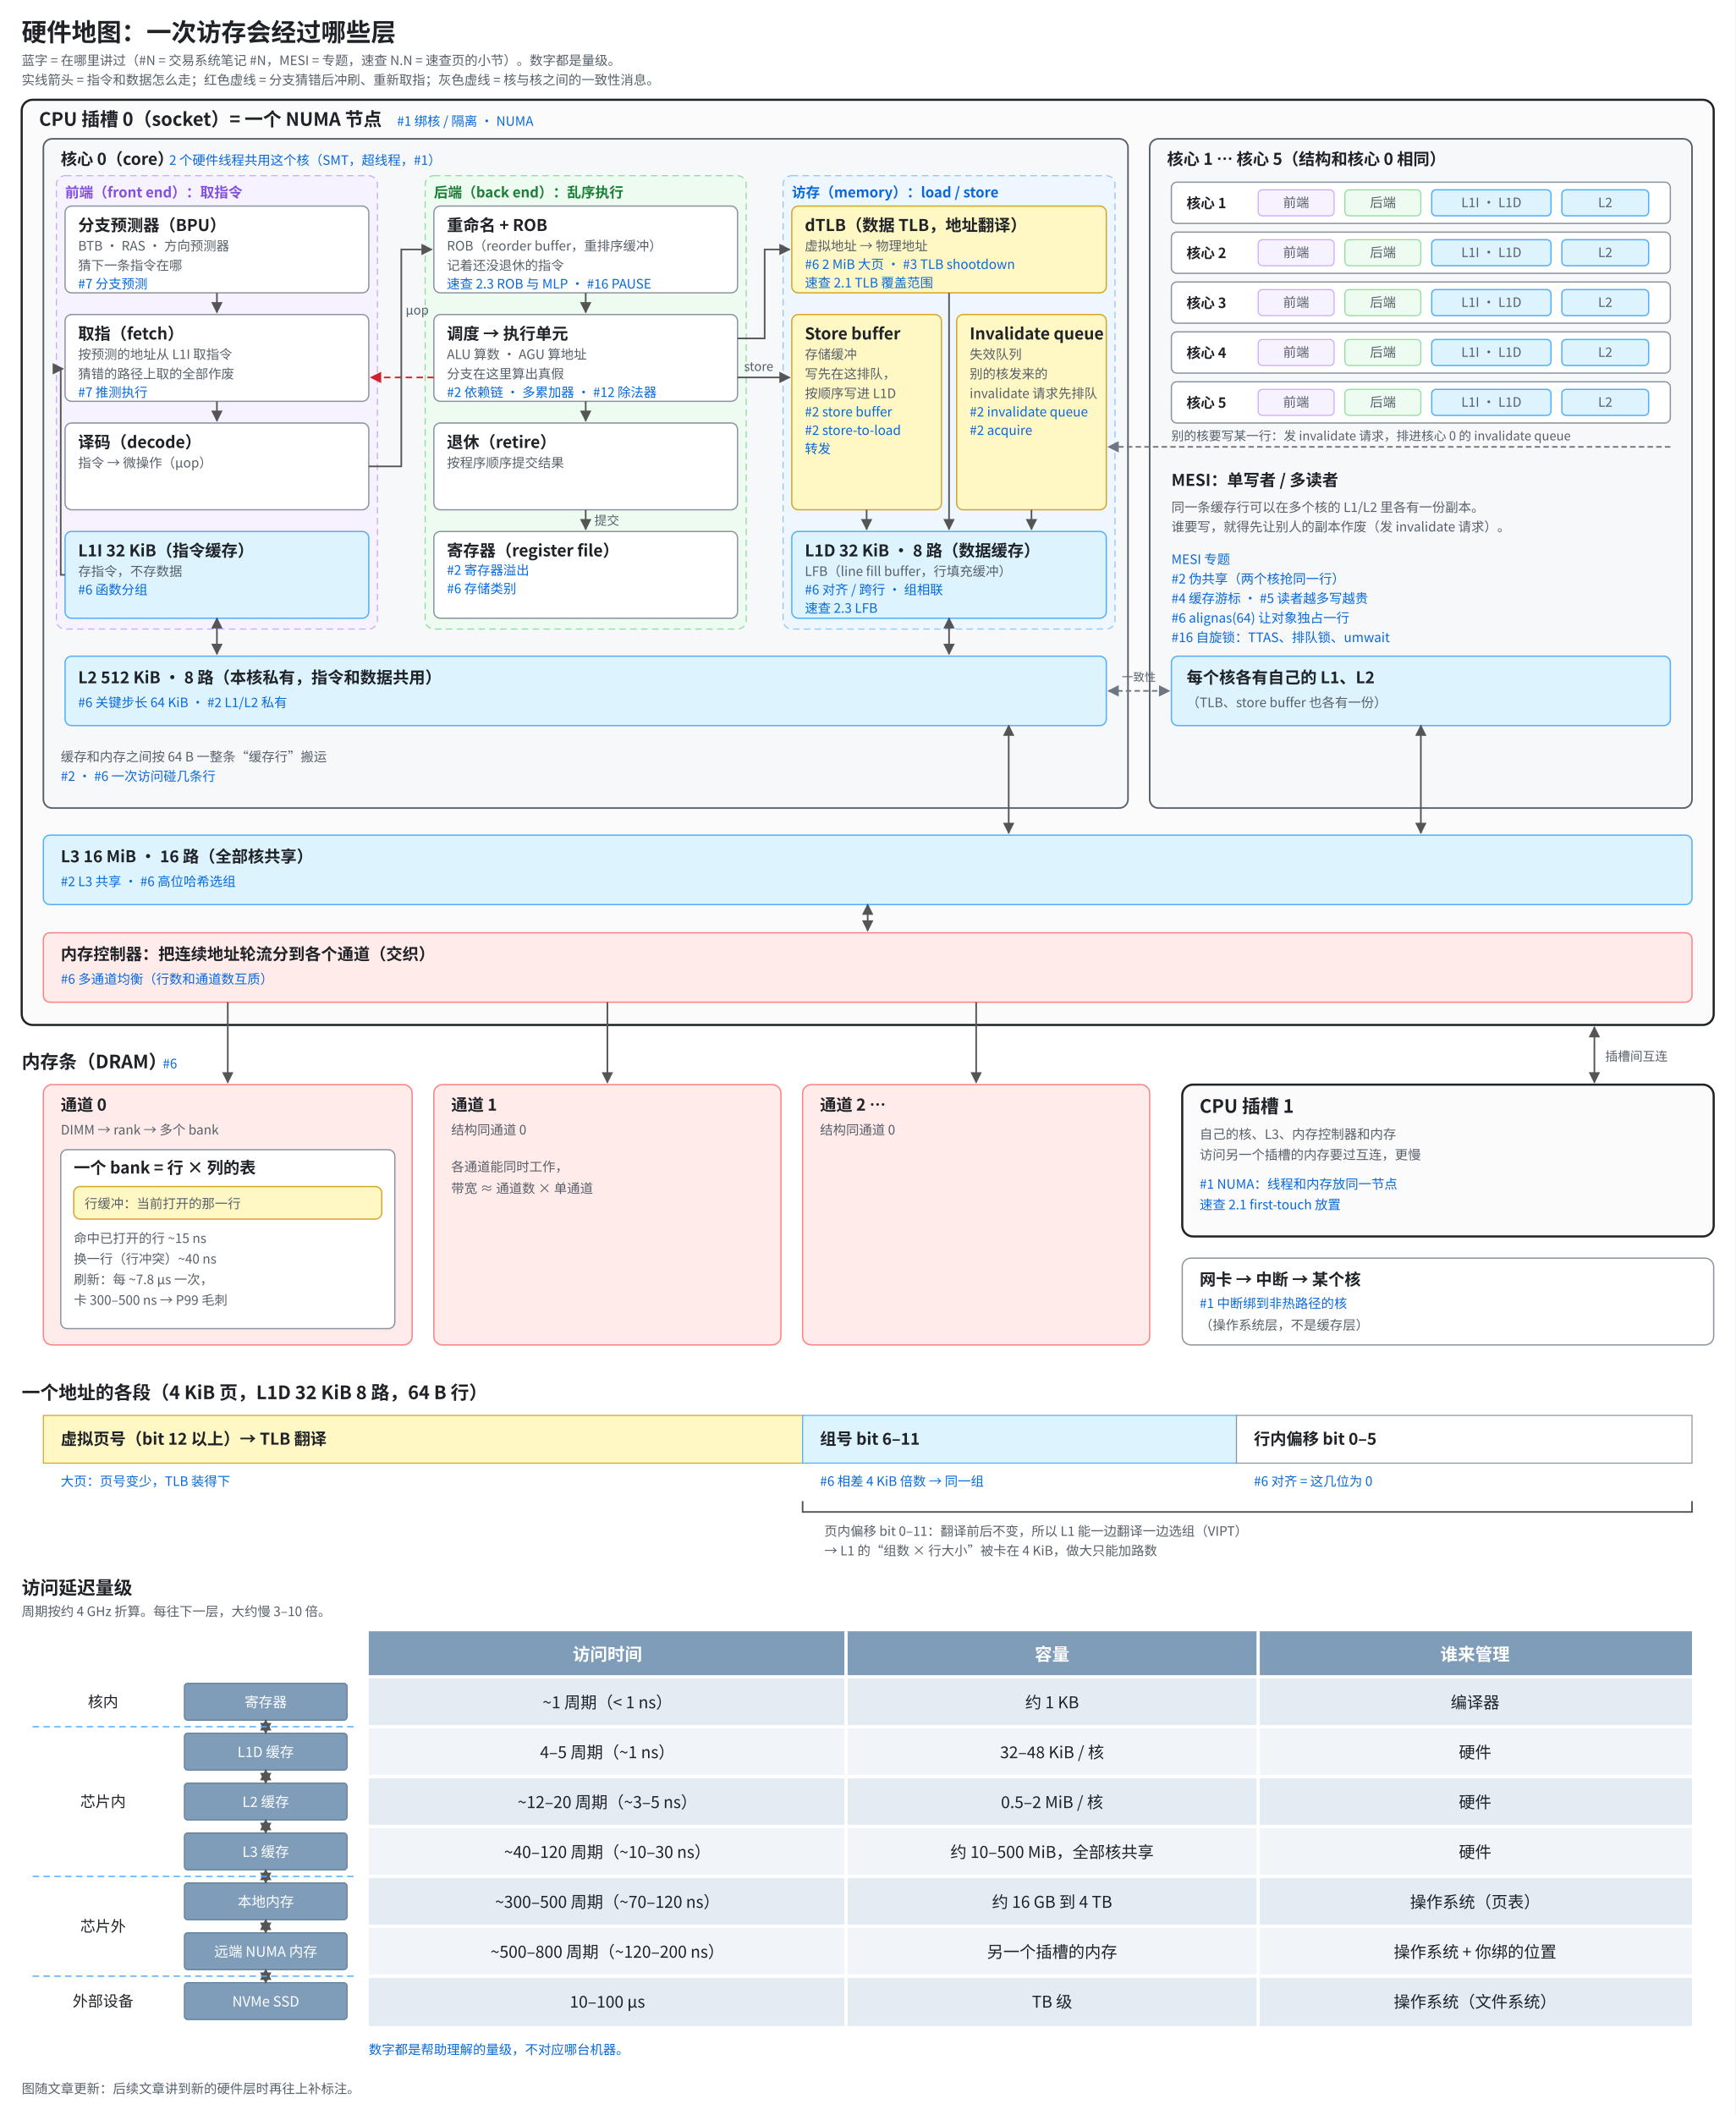
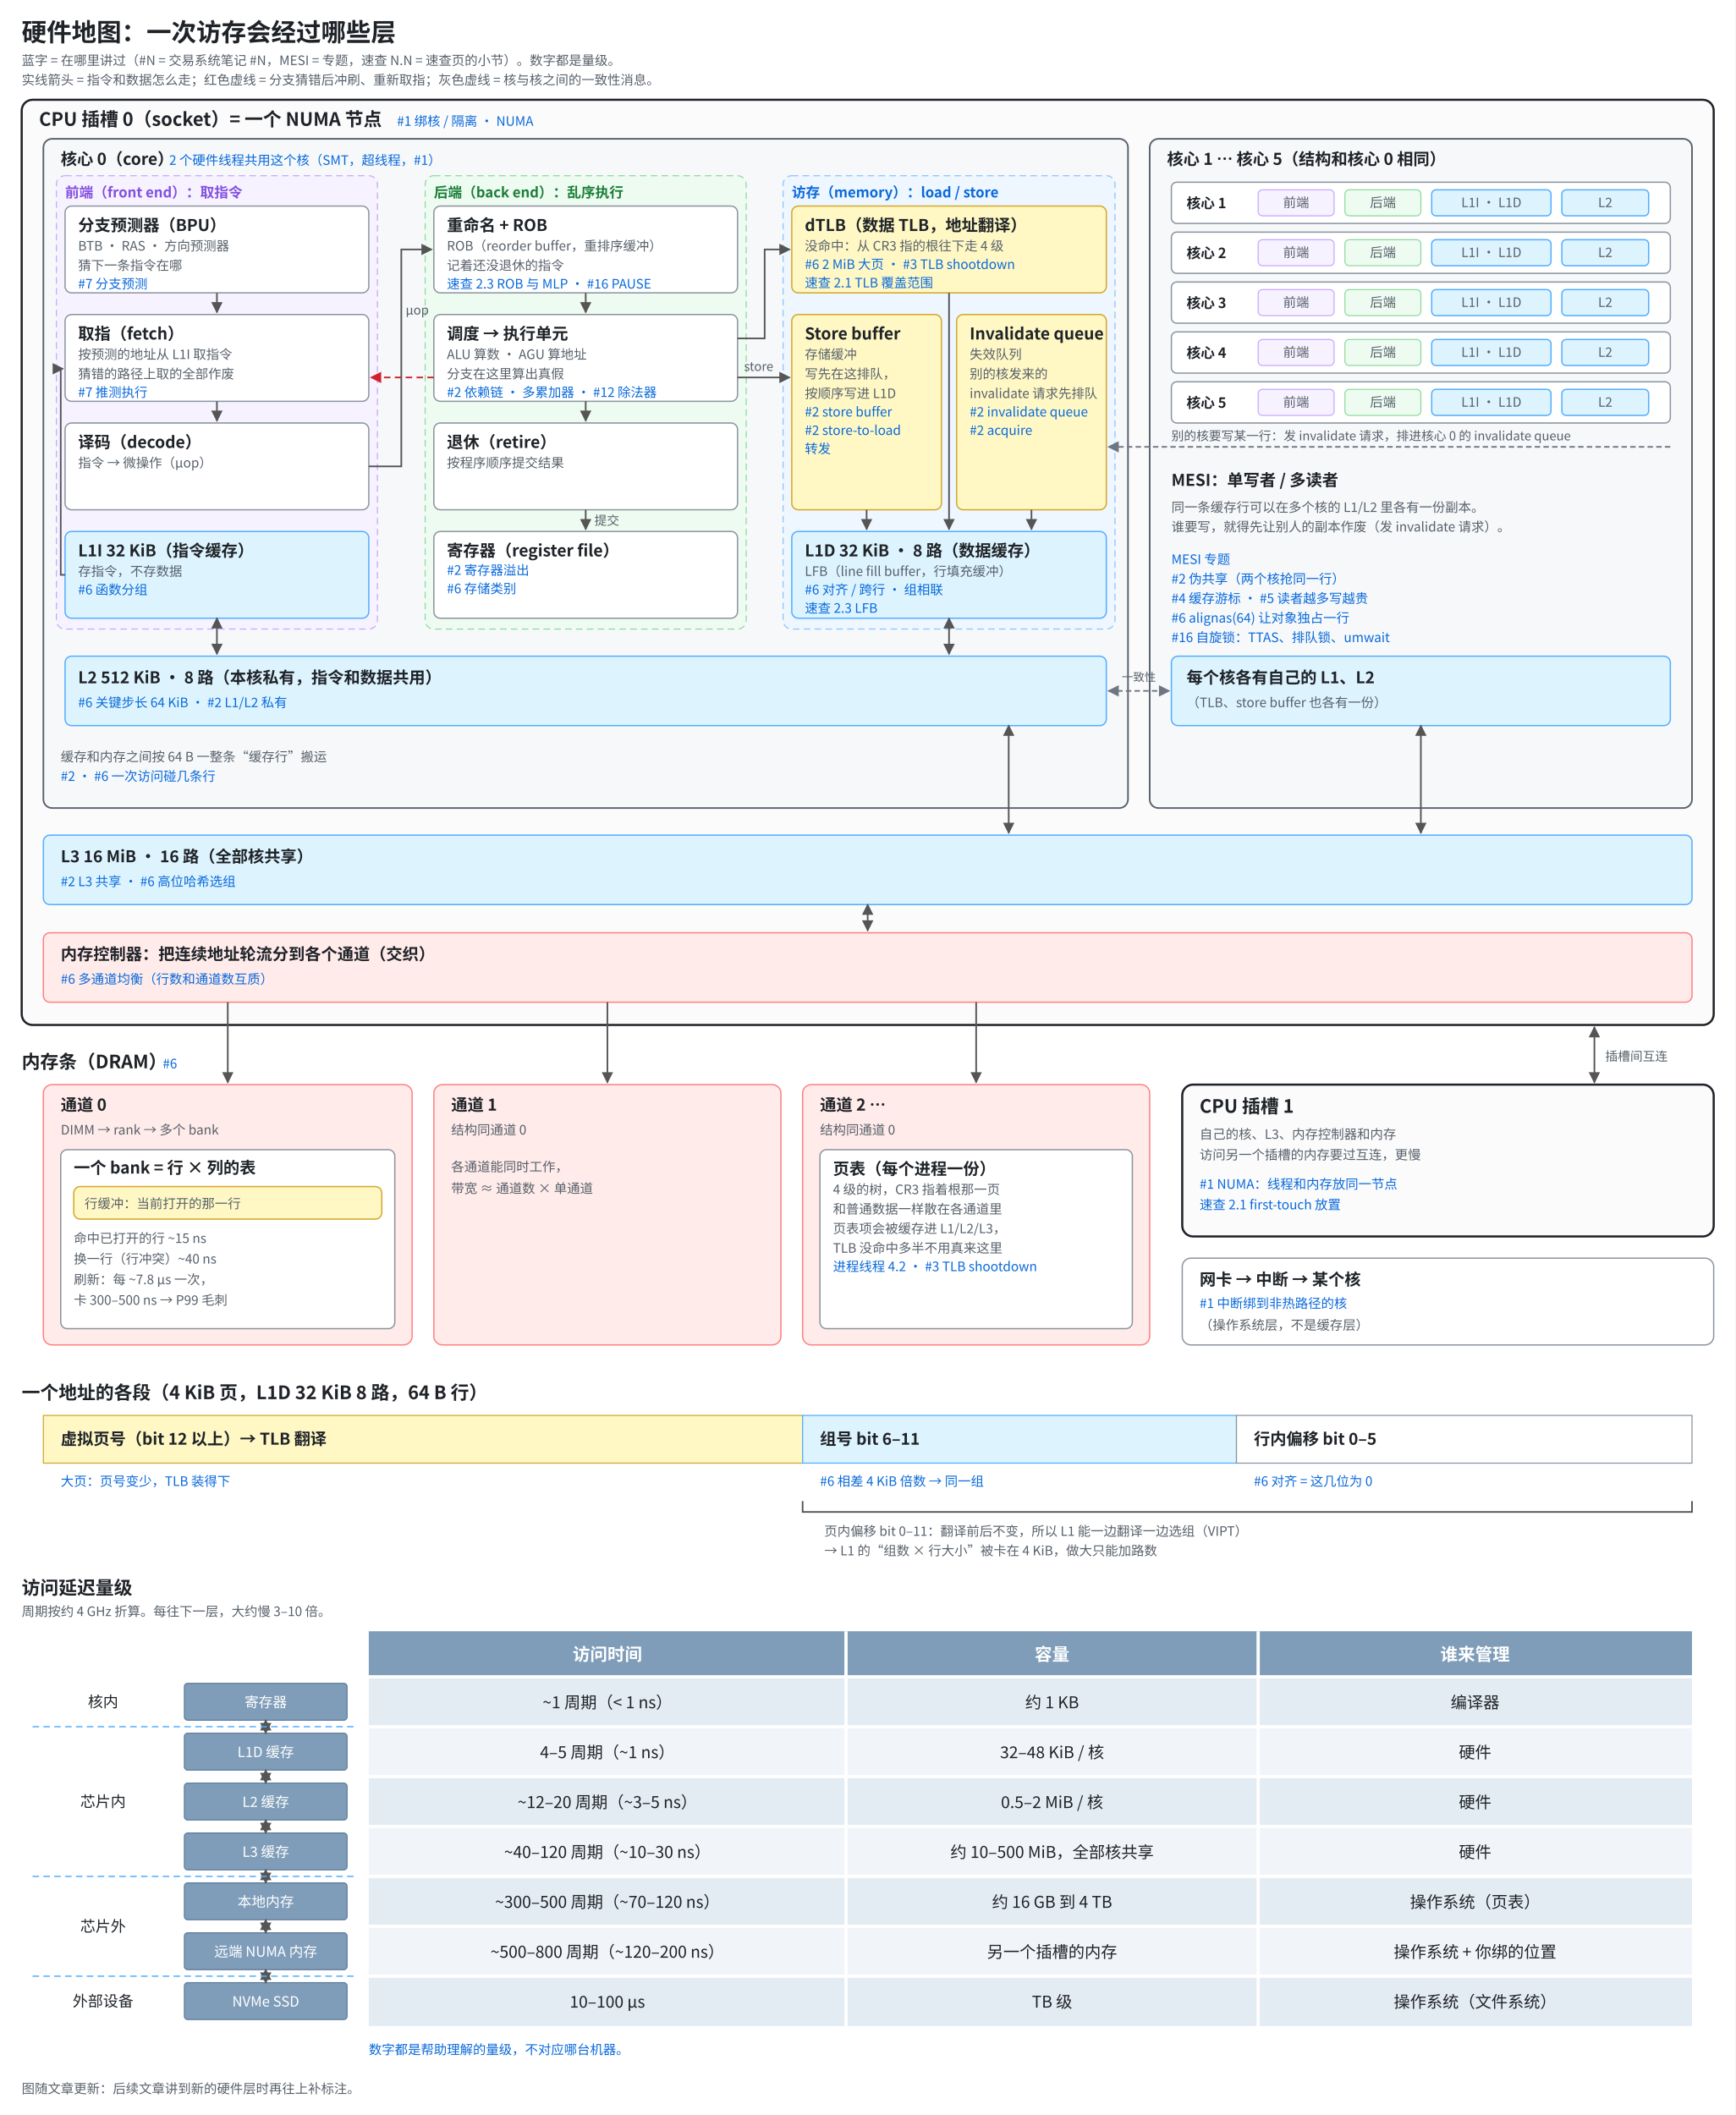
<svg xmlns="http://www.w3.org/2000/svg" viewBox="0 0 1600 1950" width="1600" height="1950" font-family="PingFang SC, Microsoft YaHei, Noto Sans CJK SC, sans-serif">
  <defs>
    <marker id="arr" viewBox="0 0 10 10" refX="9" refY="5" markerWidth="7" markerHeight="7" orient="auto-start-reverse">
      <path d="M0,0 L10,5 L0,10 z" fill="#555" />
    </marker>
    <marker id="arrR" viewBox="0 0 10 10" refX="9" refY="5" markerWidth="7" markerHeight="7" orient="auto-start-reverse">
      <path d="M0,0 L10,5 L0,10 z" fill="#cf222e" />
    </marker>
    <marker id="arrG" viewBox="0 0 10 10" refX="9" refY="5" markerWidth="7" markerHeight="7" orient="auto-start-reverse">
      <path d="M0,0 L10,5 L0,10 z" fill="#6e7781" />
    </marker>
    <style>
      .t  { font-size: 15px; font-weight: 600; fill: #1f2328; }
      .s  { font-size: 12px; fill: #57606a; }
      .h  { font-size: 17px; font-weight: 700; fill: #1f2328; }
      .tag{ font-size: 12px; fill: #0969da; }
      .lab{ font-size: 11.5px; fill: #57606a; }
      .lane-h { font-size: 13px; font-weight: 700; }
      .box   { fill: #ffffff; stroke: #8c959f; stroke-width: 1.2; }
      .core  { fill: #f6f8fa; stroke: #57606a; stroke-width: 1.5; }
      .sock  { fill: #fbfbfc; stroke: #1f2328; stroke-width: 2; }
      .cache { fill: #ddf4ff; stroke: #54aeff; stroke-width: 1.2; }
      .buf   { fill: #fff8c5; stroke: #d4a72c; stroke-width: 1.2; }
      .mem   { fill: #ffebe9; stroke: #ff8182; stroke-width: 1.2; }
      .line  { stroke: #555; stroke-width: 1.5; fill: none; }
      .flush { stroke: #cf222e; stroke-width: 1.5; fill: none; stroke-dasharray: 6 4; }
      .coh   { stroke: #6e7781; stroke-width: 1.5; fill: none; stroke-dasharray: 5 3; }
    </style>
  </defs>
  <rect x="0" y="0" width="1600" height="1950" fill="#ffffff" />
  <text x="20" y="38" class="h" style="font-size:23px">硬件地图：一次访存会经过哪些层</text>
  <text x="20" y="60" class="s">蓝字 = 在哪里讲过（#N = 交易系统笔记 #N，MESI = 专题，速查 N.N = 速查页的小节）。数字都是量级。</text>
  <text x="20" y="78" class="s">实线箭头 = 指令和数据怎么走；红色虚线 = 分支猜错后冲刷、重新取指；灰色虚线 = 核与核之间的一致性消息。</text>
  <rect x="20" y="92" width="1560" height="853" rx="10" class="sock" />
  <text x="36" y="116" class="h">CPU 插槽 0（socket）= 一个 NUMA 节点</text>
  <text x="366" y="116" class="tag">#1 绑核 / 隔离 · NUMA</text>
  <rect x="40" y="128" width="1000" height="617" rx="8" class="core" />
  <text x="56" y="152" class="t">核心 0（core）</text>
  <text x="156" y="152" class="tag">2 个硬件线程共用这个核（SMT，超线程，#1）</text>
  <rect x="52" y="162" width="296" height="418" rx="8" fill="#f7f2ff" stroke="#c8a8ff" stroke-dasharray="6 4" />
  <text x="60" y="182" class="lane-h" style="fill:#8250df">前端（front end）：取指令</text>
  <rect x="392" y="162" width="296" height="418" rx="8" fill="#eefbf1" stroke="#8ddb9c" stroke-dasharray="6 4" />
  <text x="400" y="182" class="lane-h" style="fill:#1a7f37">后端（back end）：乱序执行</text>
  <rect x="722" y="162" width="306" height="418" rx="8" fill="#eef6ff" stroke="#8cc4ff" stroke-dasharray="6 4" />
  <text x="730" y="182" class="lane-h" style="fill:#0969da">访存（memory）：load / store</text>
  <rect x="60" y="190" width="280" height="80" rx="6" class="box" />
  <text x="72" y="213" class="t">分支预测器（BPU）</text>
  <text x="72" y="231" class="s">BTB · RAS · 方向预测器</text>
  <text x="72" y="249" class="s">猜下一条指令在哪</text>
  <text x="72" y="266" class="tag">#7 分支预测</text>
  <rect x="60" y="290" width="280" height="80" rx="6" class="box" />
  <text x="72" y="313" class="t">取指（fetch）</text>
  <text x="72" y="331" class="s">按预测的地址从 L1I 取指令</text>
  <text x="72" y="349" class="s">猜错的路径上取的全部作废</text>
  <text x="72" y="366" class="tag">#7 推测执行</text>
  <rect x="60" y="390" width="280" height="80" rx="6" class="box" />
  <text x="72" y="413" class="t">译码（decode）</text>
  <text x="72" y="431" class="s">指令 → 微操作（µop）</text>
  <rect x="60" y="490" width="280" height="80" rx="6" class="cache" />
  <text x="72" y="513" class="t">L1I 32 KiB（指令缓存）</text>
  <text x="72" y="531" class="s">存指令，不存数据</text>
  <text x="72" y="548" class="tag">#6 函数分组</text>
  <rect x="400" y="190" width="280" height="80" rx="6" class="box" />
  <text x="412" y="213" class="t">重命名 + ROB</text>
  <text x="412" y="231" class="s">ROB（reorder buffer，重排序缓冲）</text>
  <text x="412" y="249" class="s">记着还没退休的指令</text>
  <text x="412" y="266" class="tag">速查 2.3 ROB 与 MLP · #16 PAUSE</text>
  <rect x="400" y="290" width="280" height="80" rx="6" class="box" />
  <text x="412" y="313" class="t">调度 → 执行单元</text>
  <text x="412" y="331" class="s">ALU 算数 · AGU 算地址</text>
  <text x="412" y="349" class="s">分支在这里算出真假</text>
  <text x="412" y="366" class="tag">#2 依赖链 · 多累加器 · #12 除法器</text>
  <rect x="400" y="390" width="280" height="80" rx="6" class="box" />
  <text x="412" y="413" class="t">退休（retire）</text>
  <text x="412" y="431" class="s">按程序顺序提交结果</text>
  <rect x="400" y="490" width="280" height="80" rx="6" class="box" />
  <text x="412" y="513" class="t">寄存器（register file）</text>
  <text x="412" y="530" class="tag">#2 寄存器溢出</text>
  <text x="412" y="547" class="tag">#6 存储类别</text>
  <rect x="730" y="190" width="290" height="80" rx="6" class="buf" />
  <text x="742" y="213" class="t">dTLB（数据 TLB，地址翻译）</text>
-   <text x="742" y="231" class="s">虚拟地址 → 物理地址</text>
+   <text x="742" y="231" class="s">没命中：从 CR3 指的根往下走 4 级</text>
  <text x="742" y="248" class="tag">#6 2 MiB 大页 · #3 TLB shootdown</text>
  <text x="742" y="265" class="tag">速查 2.1 TLB 覆盖范围</text>
  <rect x="730" y="290" width="138" height="180" rx="6" class="buf" />
  <text x="742" y="313" class="t">Store buffer</text>
  <text x="742" y="331" class="s">存储缓冲</text>
  <text x="742" y="349" class="s">写先在这排队，</text>
  <text x="742" y="367" class="s">按顺序写进 L1D</text>
  <text x="742" y="384" class="tag">#2 store buffer</text>
  <text x="742" y="401" class="tag">#2 store-to-load</text>
  <text x="742" y="418" class="tag">转发</text>
  <rect x="882" y="290" width="138" height="180" rx="6" class="buf" />
  <text x="894" y="313" class="t">Invalidate queue</text>
  <text x="894" y="331" class="s">失效队列</text>
  <text x="894" y="349" class="s">别的核发来的</text>
  <text x="894" y="367" class="s">invalidate 请求先排队</text>
  <text x="894" y="384" class="tag">#2 invalidate queue</text>
  <text x="894" y="401" class="tag">#2 acquire</text>
  <rect x="730" y="490" width="290" height="80" rx="6" class="cache" />
  <text x="742" y="513" class="t">L1D 32 KiB · 8 路（数据缓存）</text>
  <text x="742" y="531" class="s">LFB（line fill buffer，行填充缓冲）</text>
  <text x="742" y="548" class="tag">#6 对齐 / 跨行 · 组相联</text>
  <text x="742" y="565" class="tag">速查 2.3 LFB</text>
  <rect x="60" y="605" width="960" height="64" rx="6" class="cache" />
  <text x="72" y="630" class="t">L2 512 KiB · 8 路（本核私有，指令和数据共用）</text>
  <text x="72" y="652" class="tag">#6 关键步长 64 KiB · #2 L1/L2 私有</text>
  <text x="56" y="702" class="s">缓存和内存之间按 64 B 一整条“缓存行”搬运</text>
  <text x="56" y="720" class="tag">#2 · #6 一次访问碰几条行</text>
  <path d="M200,270 L200,288" class="line" marker-end="url(#arr)" />
  <path d="M200,370 L200,388" class="line" marker-end="url(#arr)" />
  <path d="M60,530 L56,530 L56,340 L58,340" class="line" marker-end="url(#arr)" />
  <path d="M340,430 L370,430 L370,230 L398,230" class="line" marker-end="url(#arr)" />
  <text x="374" y="290" class="lab">µop</text>
  <path d="M540,270 L540,288" class="line" marker-end="url(#arr)" />
  <path d="M540,370 L540,388" class="line" marker-end="url(#arr)" />
  <path d="M540,470 L540,488" class="line" marker-end="url(#arr)" />
  <text x="548" y="484" class="lab">提交</text>
  <path d="M400,348 L342,348" class="flush" marker-end="url(#arrR)" />
  <path d="M680,312 L705,312 L705,230 L728,230" class="line" marker-end="url(#arr)" />
  <path d="M680,348 L728,348" class="line" marker-end="url(#arr)" />
  <text x="686" y="342" class="lab">store</text>
  <path d="M875,270 L875,488" class="line" marker-end="url(#arr)" />
  <path d="M799,470 L799,488" class="line" marker-end="url(#arr)" />
  <path d="M951,470 L951,488" class="line" marker-end="url(#arr)" />
  <path d="M200,570 L200,603" class="line" marker-start="url(#arr)" marker-end="url(#arr)" />
  <path d="M875,570 L875,603" class="line" marker-start="url(#arr)" marker-end="url(#arr)" />
  <rect x="1060" y="128" width="500" height="617" rx="8" class="core" />
  <text x="1076" y="152" class="t">核心 1 … 核心 5（结构和核心 0 相同）</text>
  <rect x="1080" y="168" width="460" height="38" rx="5" class="box" />
  <text x="1094" y="192" class="t" style="font-size:13px">核心 1</text>
  <rect x="1160" y="175" width="70" height="24" rx="4" fill="#f7f2ff" stroke="#c8a8ff" />
  <text x="1195.0" y="191" class="s" text-anchor="middle">前端</text>
  <rect x="1240" y="175" width="70" height="24" rx="4" fill="#eefbf1" stroke="#8ddb9c" />
  <text x="1275.0" y="191" class="s" text-anchor="middle">后端</text>
  <rect x="1320" y="175" width="110" height="24" rx="4" class="cache" />
  <text x="1375.0" y="191" class="s" text-anchor="middle">L1I · L1D</text>
  <rect x="1440" y="175" width="80" height="24" rx="4" class="cache" />
  <text x="1480.0" y="191" class="s" text-anchor="middle">L2</text>
  <rect x="1080" y="214" width="460" height="38" rx="5" class="box" />
  <text x="1094" y="238" class="t" style="font-size:13px">核心 2</text>
  <rect x="1160" y="221" width="70" height="24" rx="4" fill="#f7f2ff" stroke="#c8a8ff" />
  <text x="1195.0" y="237" class="s" text-anchor="middle">前端</text>
  <rect x="1240" y="221" width="70" height="24" rx="4" fill="#eefbf1" stroke="#8ddb9c" />
  <text x="1275.0" y="237" class="s" text-anchor="middle">后端</text>
  <rect x="1320" y="221" width="110" height="24" rx="4" class="cache" />
  <text x="1375.0" y="237" class="s" text-anchor="middle">L1I · L1D</text>
  <rect x="1440" y="221" width="80" height="24" rx="4" class="cache" />
  <text x="1480.0" y="237" class="s" text-anchor="middle">L2</text>
  <rect x="1080" y="260" width="460" height="38" rx="5" class="box" />
  <text x="1094" y="284" class="t" style="font-size:13px">核心 3</text>
  <rect x="1160" y="267" width="70" height="24" rx="4" fill="#f7f2ff" stroke="#c8a8ff" />
  <text x="1195.0" y="283" class="s" text-anchor="middle">前端</text>
  <rect x="1240" y="267" width="70" height="24" rx="4" fill="#eefbf1" stroke="#8ddb9c" />
  <text x="1275.0" y="283" class="s" text-anchor="middle">后端</text>
  <rect x="1320" y="267" width="110" height="24" rx="4" class="cache" />
  <text x="1375.0" y="283" class="s" text-anchor="middle">L1I · L1D</text>
  <rect x="1440" y="267" width="80" height="24" rx="4" class="cache" />
  <text x="1480.0" y="283" class="s" text-anchor="middle">L2</text>
  <rect x="1080" y="306" width="460" height="38" rx="5" class="box" />
  <text x="1094" y="330" class="t" style="font-size:13px">核心 4</text>
  <rect x="1160" y="313" width="70" height="24" rx="4" fill="#f7f2ff" stroke="#c8a8ff" />
  <text x="1195.0" y="329" class="s" text-anchor="middle">前端</text>
  <rect x="1240" y="313" width="70" height="24" rx="4" fill="#eefbf1" stroke="#8ddb9c" />
  <text x="1275.0" y="329" class="s" text-anchor="middle">后端</text>
  <rect x="1320" y="313" width="110" height="24" rx="4" class="cache" />
  <text x="1375.0" y="329" class="s" text-anchor="middle">L1I · L1D</text>
  <rect x="1440" y="313" width="80" height="24" rx="4" class="cache" />
  <text x="1480.0" y="329" class="s" text-anchor="middle">L2</text>
  <rect x="1080" y="352" width="460" height="38" rx="5" class="box" />
  <text x="1094" y="376" class="t" style="font-size:13px">核心 5</text>
  <rect x="1160" y="359" width="70" height="24" rx="4" fill="#f7f2ff" stroke="#c8a8ff" />
  <text x="1195.0" y="375" class="s" text-anchor="middle">前端</text>
  <rect x="1240" y="359" width="70" height="24" rx="4" fill="#eefbf1" stroke="#8ddb9c" />
  <text x="1275.0" y="375" class="s" text-anchor="middle">后端</text>
  <rect x="1320" y="359" width="110" height="24" rx="4" class="cache" />
  <text x="1375.0" y="375" class="s" text-anchor="middle">L1I · L1D</text>
  <rect x="1440" y="359" width="80" height="24" rx="4" class="cache" />
  <text x="1480.0" y="375" class="s" text-anchor="middle">L2</text>
  <text x="1080" y="448" class="t">MESI：单写者 / 多读者</text>
  <text x="1080" y="472" class="s">同一条缓存行可以在多个核的 L1/L2 里各有一份副本。</text>
  <text x="1080" y="490" class="s">谁要写，就得先让别人的副本作废（发 invalidate 请求）。</text>
  <text x="1080" y="520" class="tag">MESI 专题</text>
  <text x="1080" y="538" class="tag">#2 伪共享（两个核抢同一行）</text>
  <text x="1080" y="556" class="tag">#4 缓存游标 · #5 读者越多写越贵</text>
  <text x="1080" y="574" class="tag">#6 alignas(64) 让对象独占一行</text>
  <text x="1080" y="592" class="tag">#16 自旋锁：TTAS、排队锁、umwait</text>
  <rect x="1080" y="605" width="460" height="64" rx="6" class="cache" />
  <text x="1094" y="630" class="t">每个核各有自己的 L1、L2</text>
  <text x="1094" y="652" class="s">（TLB、store buffer 也各有一份）</text>
  <path d="M1540,412 L1022,412" class="coh" marker-end="url(#arrG)" />
  <text x="1080" y="406" class="lab">别的核要写某一行：发 invalidate 请求，排进核心 0 的 invalidate queue</text>
  <path d="M1022,637 L1078,637" class="coh" marker-start="url(#arrG)" marker-end="url(#arrG)" />
  <text x="1050.0" y="628" class="lab" text-anchor="middle" style="font-size:10.5px">一致性</text>
  <rect x="40" y="770" width="1520" height="64" rx="6" class="cache" />
  <text x="56" y="795" class="t">L3 16 MiB · 16 路（全部核共享）</text>
  <text x="56" y="817" class="tag">#2 L3 共享 · #6 高位哈希选组</text>
  <path d="M930,669 L930,768" class="line" marker-start="url(#arr)" marker-end="url(#arr)" />
  <path d="M1310,669 L1310,768" class="line" marker-start="url(#arr)" marker-end="url(#arr)" />
  <rect x="40" y="860" width="1520" height="64" rx="6" class="mem" />
  <text x="56" y="885" class="t">内存控制器：把连续地址轮流分到各个通道（交织）</text>
  <text x="56" y="907" class="tag">#6 多通道均衡（行数和通道数互质）</text>
  <path d="M800,834 L800,858" class="line" marker-start="url(#arr)" marker-end="url(#arr)" />
  <text x="20" y="985" class="h">内存条（DRAM）</text>
  <text x="150" y="985" class="tag">#6</text>
  <path d="M210,924 L210,998" class="line" marker-end="url(#arr)" />
  <path d="M560,924 L560,998" class="line" marker-end="url(#arr)" />
  <path d="M900,924 L900,998" class="line" marker-end="url(#arr)" />
  <rect x="40" y="1000" width="340" height="240" rx="8" class="mem" />
  <text x="56" y="1024" class="t">通道 0</text>
  <text x="56" y="1046" class="s">DIMM → rank → 多个 bank</text>
  <rect x="56" y="1060" width="308" height="165" rx="6" class="box" />
  <text x="68" y="1082" class="t">一个 bank = 行 × 列的表</text>
  <rect x="68" y="1094" width="284" height="30" rx="6" class="buf" />
  <text x="78" y="1114" class="s">行缓冲：当前打开的那一行</text>
  <text x="68" y="1146" class="s">命中已打开的行 ~15 ns</text>
  <text x="68" y="1165" class="s">换一行（行冲突）~40 ns</text>
  <text x="68" y="1184" class="s">刷新：每 ~7.8 µs 一次，</text>
  <text x="68" y="1203" class="s">卡 300–500 ns → P99 毛刺</text>
  <rect x="400" y="1000" width="320" height="240" rx="8" class="mem" />
  <text x="416" y="1024" class="t">通道 1</text>
  <text x="416" y="1046" class="s">结构同通道 0</text>
  <text x="416" y="1080" class="s">各通道能同时工作，</text>
  <text x="416" y="1100" class="s">带宽 ≈ 通道数 × 单通道</text>
  <rect x="740" y="1000" width="320" height="240" rx="8" class="mem" />
  <text x="756" y="1024" class="t">通道 2 …</text>
  <text x="756" y="1046" class="s">结构同通道 0</text>
+   <rect x="756" y="1060" width="288" height="165" rx="6" class="box" />
+   <text x="768" y="1083" class="t">页表（每个进程一份）</text>
+   <text x="768" y="1101" class="s">4 级的树，CR3 指着根那一页</text>
+   <text x="768" y="1119" class="s">和普通数据一样散在各通道里</text>
+   <text x="768" y="1137" class="s">页表项会被缓存进 L1/L2/L3，</text>
+   <text x="768" y="1155" class="s">TLB 没命中多半不用真来这里</text>
+   <text x="768" y="1172" class="tag">进程线程 4.2 · #3 TLB shootdown</text>
  <rect x="1090" y="1000" width="490" height="140" rx="10" class="sock" />
  <text x="1106" y="1026" class="h">CPU 插槽 1</text>
  <text x="1106" y="1050" class="s">自己的核、L3、内存控制器和内存</text>
  <text x="1106" y="1069" class="s">访问另一个插槽的内存要过互连，更慢</text>
  <text x="1106" y="1096" class="tag">#1 NUMA：线程和内存放同一节点</text>
  <text x="1106" y="1115" class="tag">速查 2.1 first-touch 放置</text>
  <path d="M1470,947 L1470,998" class="line" marker-start="url(#arr)" marker-end="url(#arr)" />
  <text x="1480" y="978" class="lab">插槽间互连</text>
  <rect x="1090" y="1160" width="490" height="80" rx="8" class="box" />
  <text x="1106" y="1185" class="t">网卡 → 中断 → 某个核</text>
  <text x="1106" y="1206" class="tag">#1 中断绑到非热路径的核</text>
  <text x="1106" y="1226" class="s">（操作系统层，不是缓存层）</text>
  <text x="20" y="1290" class="h">一个地址的各段（4 KiB 页，L1D 32 KiB 8 路，64 B 行）</text>
  <rect x="40" y="1305" width="700" height="44" fill="#fff8c5" stroke="#d4a72c" />
  <text x="56" y="1332" class="t">虚拟页号（bit 12 以上）→ TLB 翻译</text>
  <text x="56" y="1370" class="tag">大页：页号变少，TLB 装得下</text>
  <rect x="740" y="1305" width="400" height="44" fill="#ddf4ff" stroke="#54aeff" />
  <text x="756" y="1332" class="t">组号 bit 6–11</text>
  <text x="756" y="1370" class="tag">#6 相差 4 KiB 倍数 → 同一组</text>
  <rect x="1140" y="1305" width="420" height="44" fill="#ffffff" stroke="#8c959f" />
  <text x="1156" y="1332" class="t">行内偏移 bit 0–5</text>
  <text x="1156" y="1370" class="tag">#6 对齐 = 这几位为 0</text>
  <path d="M740,1384 L740,1394 L1560,1394 L1560,1384" class="line" />
  <text x="760" y="1416" class="s">页内偏移 bit 0–11：翻译前后不变，所以 L1 能一边翻译一边选组（VIPT）</text>
  <text x="760" y="1434" class="s">→ L1 的“组数 × 行大小”被卡在 4 KiB，做大只能加路数</text>
  <text x="20" y="1470" class="h">访问延迟量级</text>
  <text x="20" y="1490" class="s">周期按约 4 GHz 折算。每往下一层，大约慢 3–10 倍。</text>
  <rect x="340" y="1504" width="1220" height="42" fill="#7f9db9" />
  <text x="560.0" y="1531" class="t" text-anchor="middle" style="font-size:16px;font-weight:700;fill:#ffffff">访问时间</text>
  <text x="970.0" y="1531" class="t" text-anchor="middle" style="font-size:16px;font-weight:700;fill:#ffffff">容量</text>
  <text x="1360.0" y="1531" class="t" text-anchor="middle" style="font-size:16px;font-weight:700;fill:#ffffff">谁来管理</text>
  <rect x="340" y="1546" width="1220" height="46" fill="#e3ebf3" />
  <line x1="340" y1="1546" x2="1560" y2="1546" stroke="#ffffff" stroke-width="3" />
  <text x="560.0" y="1575" class="t" text-anchor="middle" style="font-size:15px;font-weight:400">~1 周期（&lt; 1 ns）</text>
  <text x="970.0" y="1575" class="t" text-anchor="middle" style="font-size:15px;font-weight:400">约 1 KB</text>
  <text x="1360.0" y="1575" class="t" text-anchor="middle" style="font-size:15px;font-weight:400">编译器</text>
  <rect x="170" y="1552" width="150" height="34" rx="3" fill="#7f9db9" stroke="#5d7d9c" />
  <text x="245" y="1574" class="t" text-anchor="middle" style="font-size:13px;font-weight:400;fill:#ffffff">寄存器</text>
  <rect x="340" y="1592" width="1220" height="46" fill="#f1f5f9" />
  <line x1="340" y1="1592" x2="1560" y2="1592" stroke="#ffffff" stroke-width="3" />
  <text x="560.0" y="1621" class="t" text-anchor="middle" style="font-size:15px;font-weight:400">4–5 周期（~1 ns）</text>
  <text x="970.0" y="1621" class="t" text-anchor="middle" style="font-size:15px;font-weight:400">32–48 KiB / 核</text>
  <text x="1360.0" y="1621" class="t" text-anchor="middle" style="font-size:15px;font-weight:400">硬件</text>
  <rect x="170" y="1598" width="150" height="34" rx="3" fill="#7f9db9" stroke="#5d7d9c" />
  <text x="245" y="1620" class="t" text-anchor="middle" style="font-size:13px;font-weight:400;fill:#ffffff">L1D 缓存</text>
  <path d="M245,1586 L245,1598" class="line" marker-start="url(#arr)" marker-end="url(#arr)" />
  <rect x="340" y="1638" width="1220" height="46" fill="#e3ebf3" />
  <line x1="340" y1="1638" x2="1560" y2="1638" stroke="#ffffff" stroke-width="3" />
  <text x="560.0" y="1667" class="t" text-anchor="middle" style="font-size:15px;font-weight:400">~12–20 周期（~3–5 ns）</text>
  <text x="970.0" y="1667" class="t" text-anchor="middle" style="font-size:15px;font-weight:400">0.5–2 MiB / 核</text>
  <text x="1360.0" y="1667" class="t" text-anchor="middle" style="font-size:15px;font-weight:400">硬件</text>
  <rect x="170" y="1644" width="150" height="34" rx="3" fill="#7f9db9" stroke="#5d7d9c" />
  <text x="245" y="1666" class="t" text-anchor="middle" style="font-size:13px;font-weight:400;fill:#ffffff">L2 缓存</text>
  <path d="M245,1632 L245,1644" class="line" marker-start="url(#arr)" marker-end="url(#arr)" />
  <rect x="340" y="1684" width="1220" height="46" fill="#f1f5f9" />
  <line x1="340" y1="1684" x2="1560" y2="1684" stroke="#ffffff" stroke-width="3" />
  <text x="560.0" y="1713" class="t" text-anchor="middle" style="font-size:15px;font-weight:400">~40–120 周期（~10–30 ns）</text>
  <text x="970.0" y="1713" class="t" text-anchor="middle" style="font-size:15px;font-weight:400">约 10–500 MiB，全部核共享</text>
  <text x="1360.0" y="1713" class="t" text-anchor="middle" style="font-size:15px;font-weight:400">硬件</text>
  <rect x="170" y="1690" width="150" height="34" rx="3" fill="#7f9db9" stroke="#5d7d9c" />
  <text x="245" y="1712" class="t" text-anchor="middle" style="font-size:13px;font-weight:400;fill:#ffffff">L3 缓存</text>
  <path d="M245,1678 L245,1690" class="line" marker-start="url(#arr)" marker-end="url(#arr)" />
  <rect x="340" y="1730" width="1220" height="46" fill="#e3ebf3" />
  <line x1="340" y1="1730" x2="1560" y2="1730" stroke="#ffffff" stroke-width="3" />
  <text x="560.0" y="1759" class="t" text-anchor="middle" style="font-size:15px;font-weight:400">~300–500 周期（~70–120 ns）</text>
  <text x="970.0" y="1759" class="t" text-anchor="middle" style="font-size:15px;font-weight:400">约 16 GB 到 4 TB</text>
  <text x="1360.0" y="1759" class="t" text-anchor="middle" style="font-size:15px;font-weight:400">操作系统（页表）</text>
  <rect x="170" y="1736" width="150" height="34" rx="3" fill="#7f9db9" stroke="#5d7d9c" />
  <text x="245" y="1758" class="t" text-anchor="middle" style="font-size:13px;font-weight:400;fill:#ffffff">本地内存</text>
  <path d="M245,1724 L245,1736" class="line" marker-start="url(#arr)" marker-end="url(#arr)" />
  <rect x="340" y="1776" width="1220" height="46" fill="#f1f5f9" />
  <line x1="340" y1="1776" x2="1560" y2="1776" stroke="#ffffff" stroke-width="3" />
  <text x="560.0" y="1805" class="t" text-anchor="middle" style="font-size:15px;font-weight:400">~500–800 周期（~120–200 ns）</text>
  <text x="970.0" y="1805" class="t" text-anchor="middle" style="font-size:15px;font-weight:400">另一个插槽的内存</text>
  <text x="1360.0" y="1805" class="t" text-anchor="middle" style="font-size:15px;font-weight:400">操作系统 + 你绑的位置</text>
  <rect x="170" y="1782" width="150" height="34" rx="3" fill="#7f9db9" stroke="#5d7d9c" />
  <text x="245" y="1804" class="t" text-anchor="middle" style="font-size:13px;font-weight:400;fill:#ffffff">远端 NUMA 内存</text>
  <path d="M245,1770 L245,1782" class="line" marker-start="url(#arr)" marker-end="url(#arr)" />
  <rect x="340" y="1822" width="1220" height="46" fill="#e3ebf3" />
  <line x1="340" y1="1822" x2="1560" y2="1822" stroke="#ffffff" stroke-width="3" />
  <text x="560.0" y="1851" class="t" text-anchor="middle" style="font-size:15px;font-weight:400">10–100 µs</text>
  <text x="970.0" y="1851" class="t" text-anchor="middle" style="font-size:15px;font-weight:400">TB 级</text>
  <text x="1360.0" y="1851" class="t" text-anchor="middle" style="font-size:15px;font-weight:400">操作系统（文件系统）</text>
  <rect x="170" y="1828" width="150" height="34" rx="3" fill="#7f9db9" stroke="#5d7d9c" />
  <text x="245" y="1850" class="t" text-anchor="middle" style="font-size:13px;font-weight:400;fill:#ffffff">NVMe SSD</text>
  <path d="M245,1816 L245,1828" class="line" marker-start="url(#arr)" marker-end="url(#arr)" />
  <line x1="780" y1="1504" x2="780" y2="1868" stroke="#ffffff" stroke-width="3" />
  <line x1="1160" y1="1504" x2="1160" y2="1868" stroke="#ffffff" stroke-width="3" />
  <text x="95" y="1574" class="t" text-anchor="middle" style="font-size:14px;font-weight:400">核内</text>
  <text x="95" y="1666.0" class="t" text-anchor="middle" style="font-size:14px;font-weight:400">芯片内</text>
  <text x="95" y="1781.0" class="t" text-anchor="middle" style="font-size:14px;font-weight:400">芯片外</text>
  <text x="95" y="1850" class="t" text-anchor="middle" style="font-size:14px;font-weight:400">外部设备</text>
  <line x1="30" y1="1592" x2="330" y2="1592" stroke="#54aeff" stroke-width="1.2" stroke-dasharray="6 4" />
  <line x1="30" y1="1730" x2="330" y2="1730" stroke="#54aeff" stroke-width="1.2" stroke-dasharray="6 4" />
  <line x1="30" y1="1822" x2="330" y2="1822" stroke="#54aeff" stroke-width="1.2" stroke-dasharray="6 4" />
  <text x="340" y="1894" class="tag">数字都是帮助理解的量级，不对应哪台机器。</text>
  <text x="20" y="1930" class="s">图随文章更新：后续文章讲到新的硬件层时再往上补标注。</text>
</svg>
